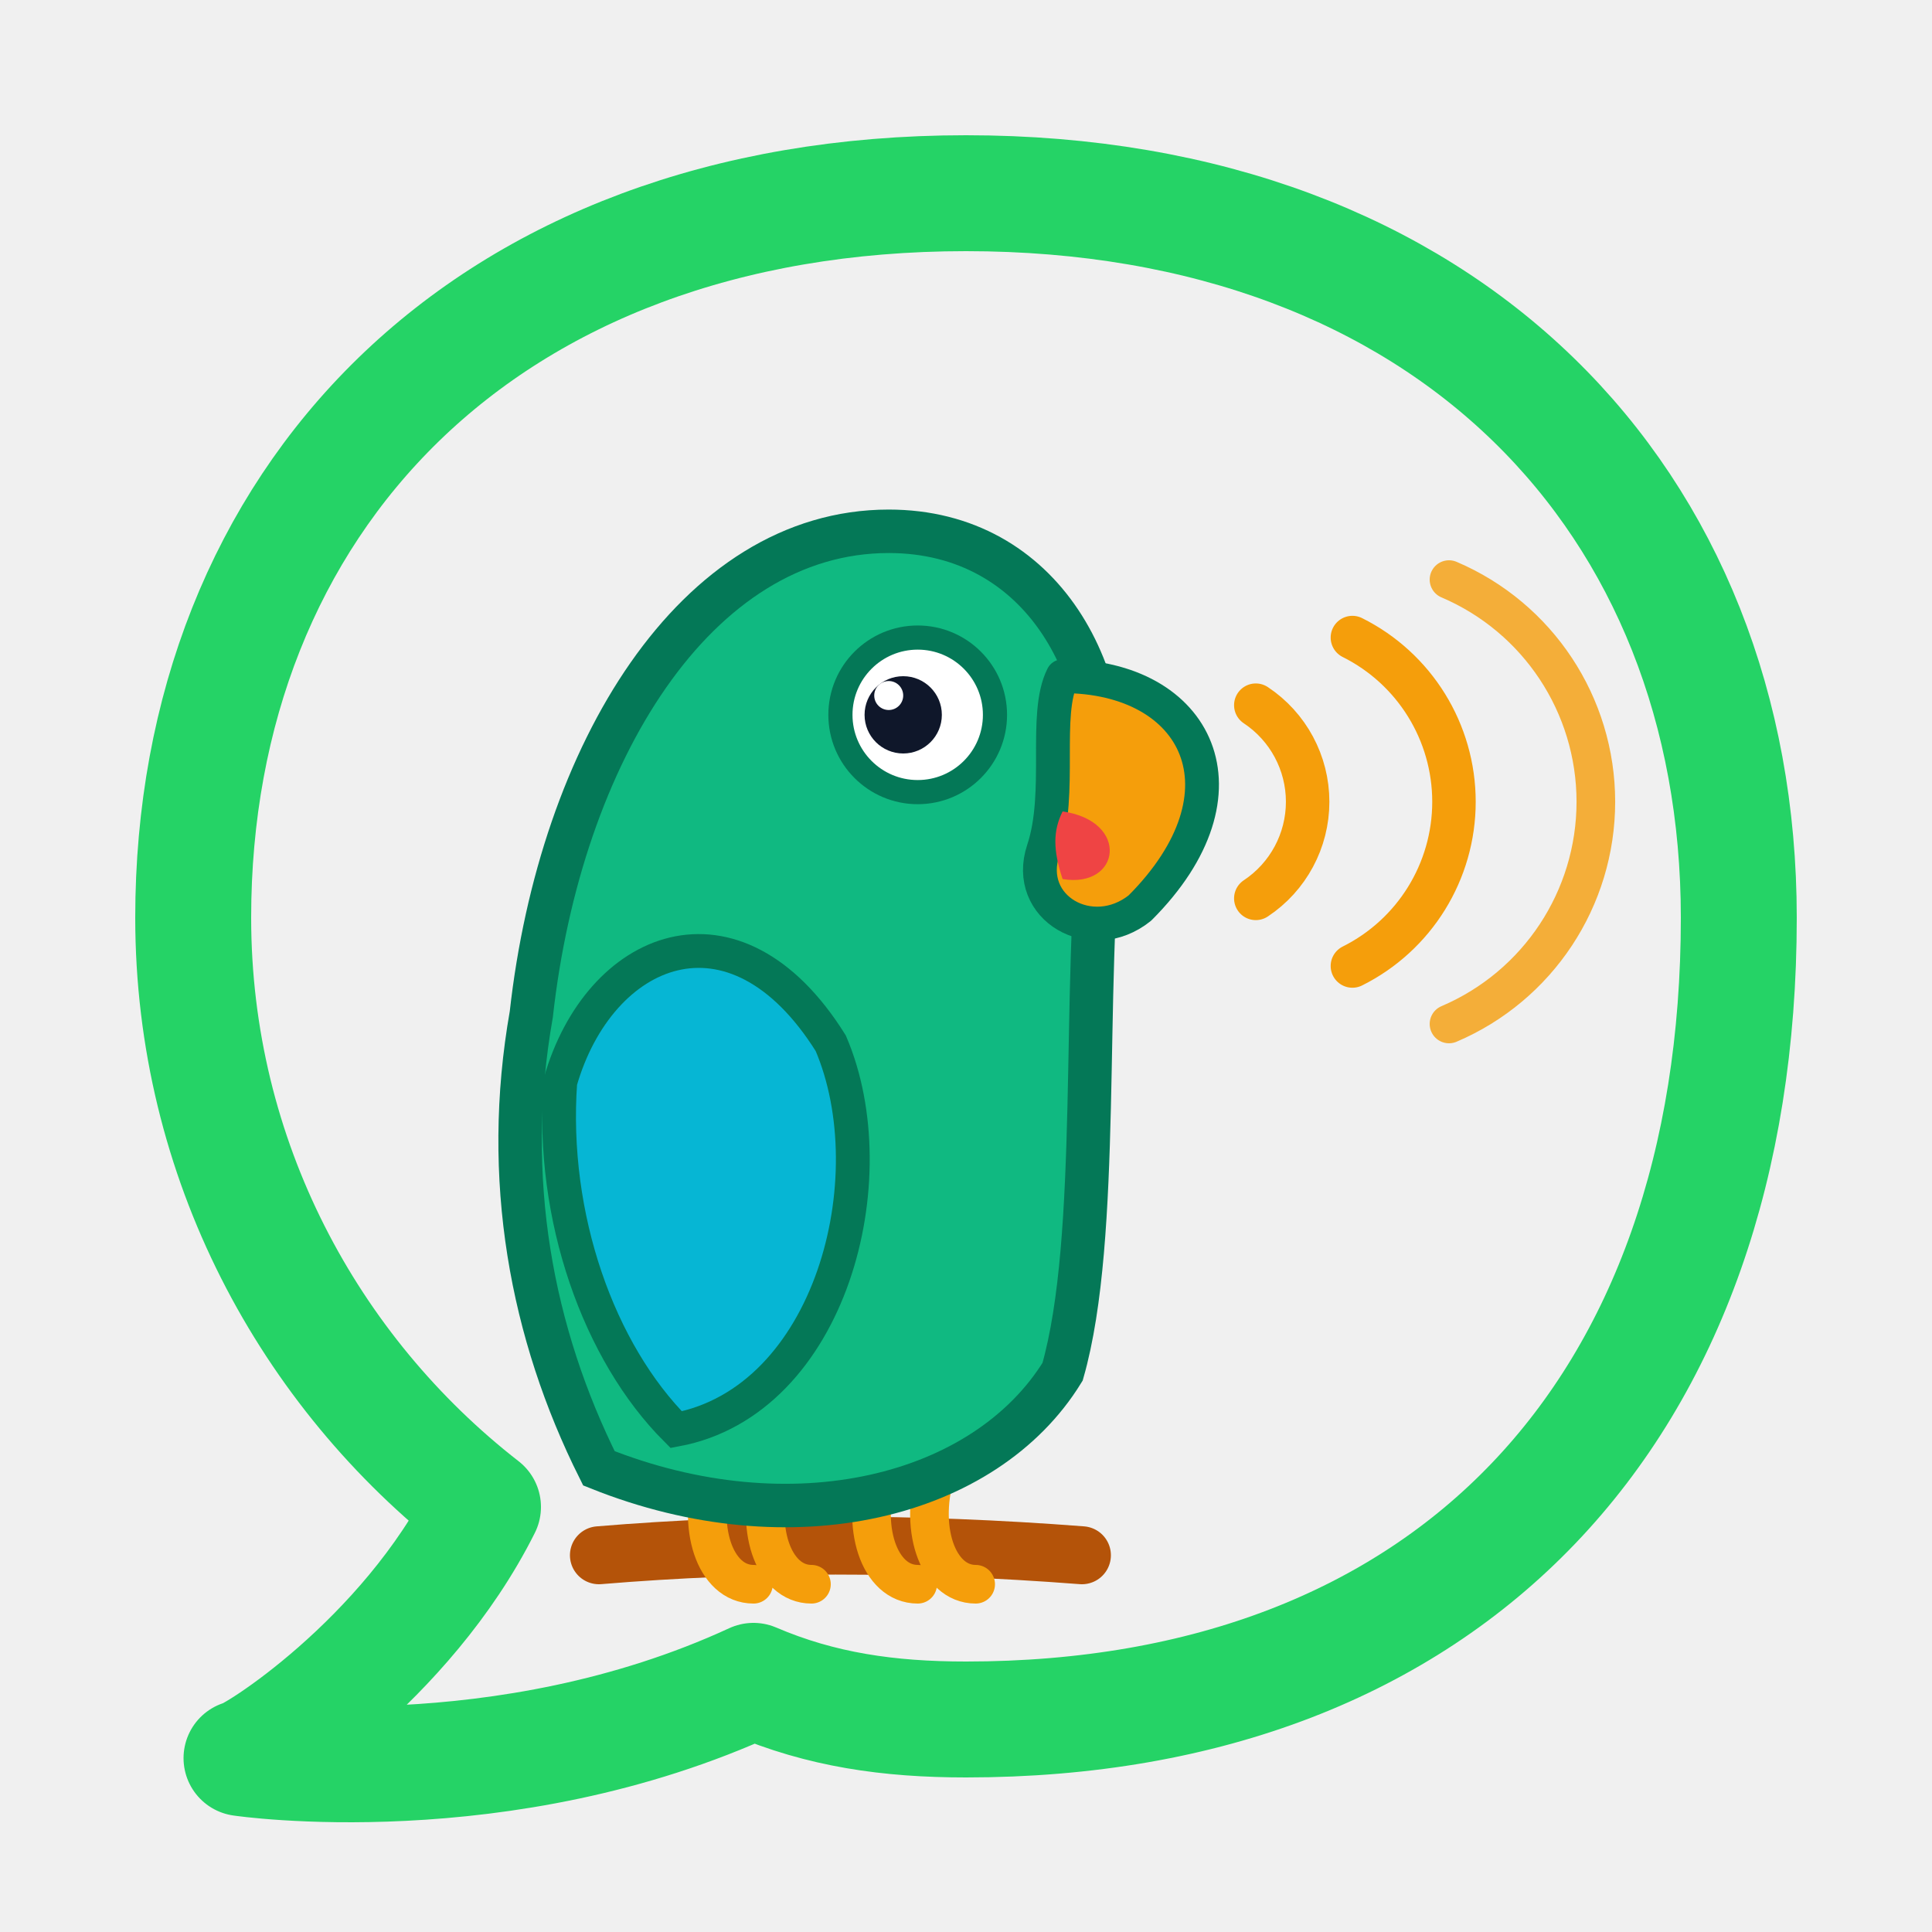
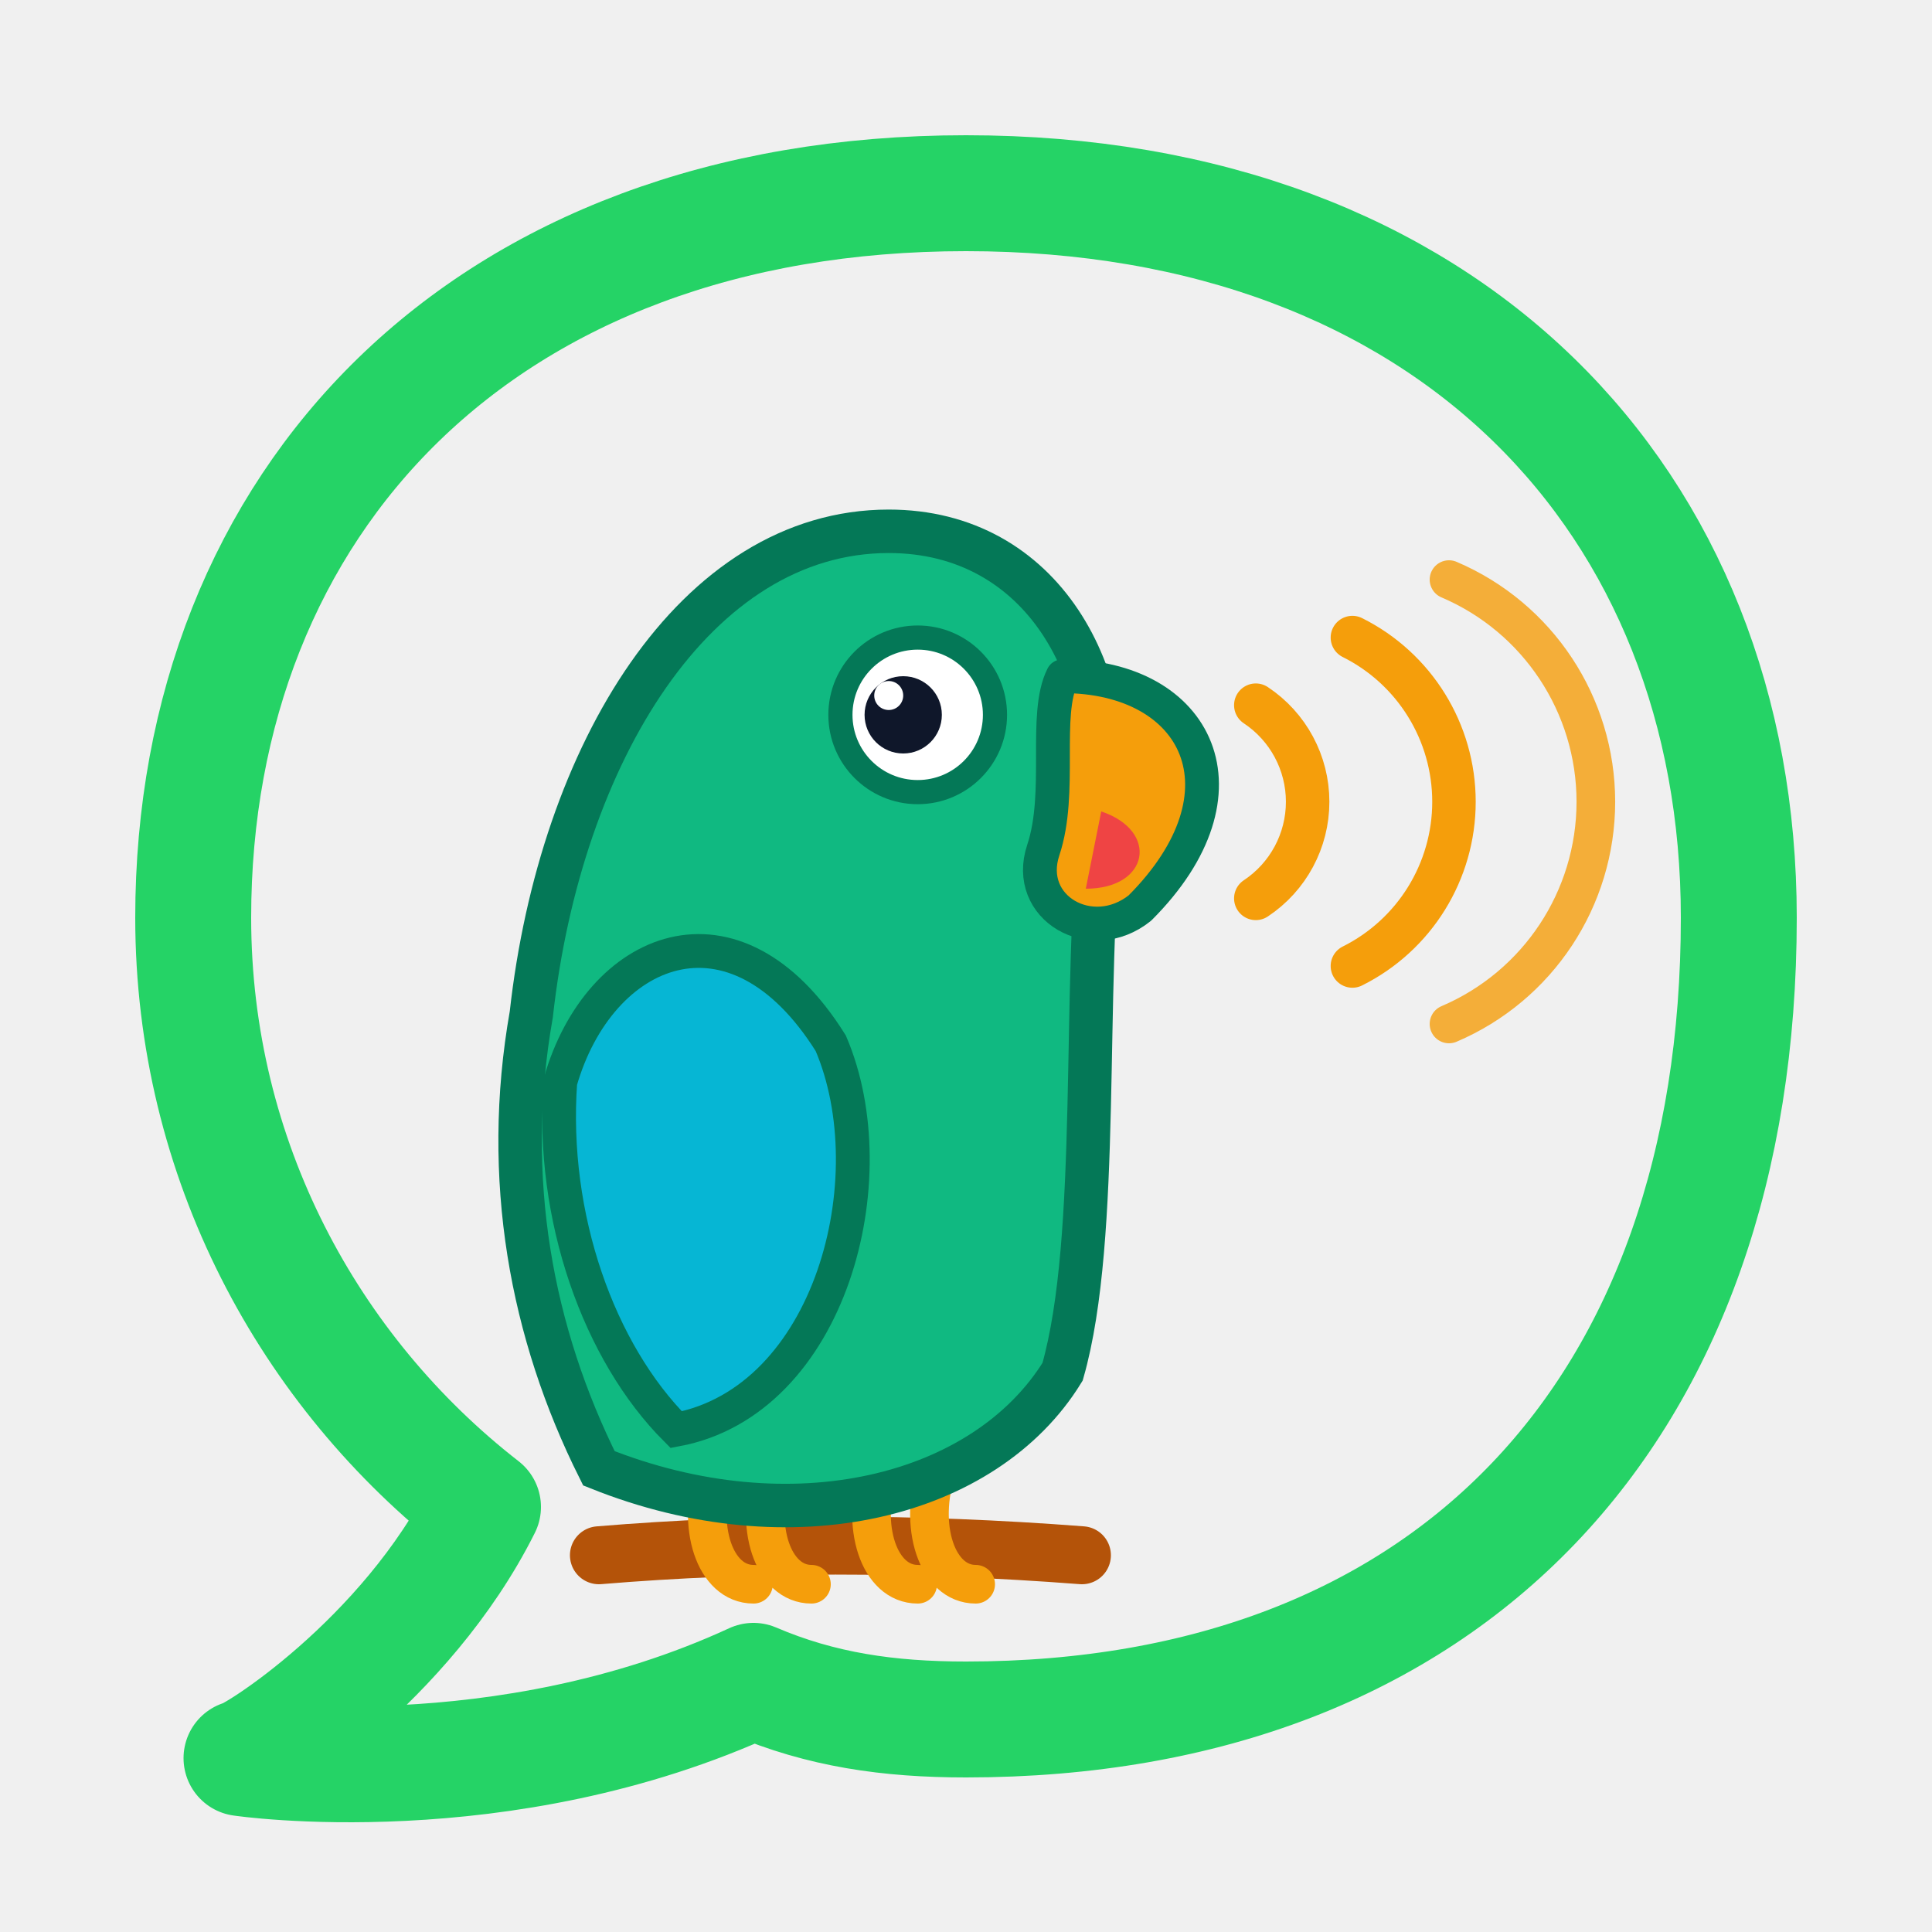
<svg xmlns="http://www.w3.org/2000/svg" viewBox="0 0 200 200" fill="none">
  <path d="M 100 20 C 50 20 20 52 20 95 C 20 120 32 142 50 156 C 42 172 26 182 25 182 C 25 182 52 186 78 174 C 85 177 92 178 100 178 C 150 178 180 146 180 95 C 180 52 150 20 100 20 Z" fill="none" stroke="#25D366" stroke-width="12" stroke-linecap="round" stroke-linejoin="round" />
  <path d="M 62 161 Q 86 159 112 161" stroke="#B45309" stroke-width="6" stroke-linecap="round" stroke-linejoin="round" />
  <path d="M 74 152 C 72 158 74 164 78 164 M 80 152 C 78 158 80 164 84 164 M 91 152 C 89 158 91 164 95 164 M 97 152 C 95 158 97 164 101 164" stroke="#F59E0B" stroke-width="4" stroke-linecap="round" />
  <path d="M 62 152 C 55 138 52 122 55 105 C 58 78 72 55 92 55 C 108 55 116 70 114 85 C 112 102 114 128 110 142 C 102 155 82 160 62 152 Z" fill="#10B981" stroke="#047857" stroke-width="4.5" />
  <path d="M 58 112 C 62 98 76 92 86 108 C 92 122 86 145 70 148 C 62 140 57 126 58 112 Z" fill="#06B6D4" stroke="#047857" stroke-width="3.5" />
  <circle cx="95" cy="74" r="8" fill="#FFFFFF" stroke="#047857" stroke-width="2.5" />
  <circle cx="93.5" cy="74" r="4" fill="#0F172A" />
  <circle cx="92" cy="72" r="1.5" fill="#FFFFFF" />
  <path d="M 110 70 C 124 70 130 82 118 94 C 113 98 106 94 108 88 C 110 82 108 74 110 70 Z" fill="#F59E0B" stroke="#047857" stroke-width="3.5" stroke-linejoin="round" />
-   <path d="M 110 84 C 117 85 116 92 110 91 C 109 88 109 86 110 84 Z" fill="#EF4444" />
+   <path d="M 114 84 C 120 86 119 92 112.4 92 C 113.2 88 113.6 86 114 84 Z" fill="#EF4444" />
  <path d="M 130 73 A 12 12 0 0 1 130 93" fill="none" stroke="#F59E0B" stroke-width="4.5" stroke-linecap="round" />
  <path d="M 140 66 A 19 19 0 0 1 140 100" fill="none" stroke="#F59E0B" stroke-width="4.5" stroke-linecap="round" />
  <path d="M 150 60 A 25 25 0 0 1 150 106" fill="none" stroke="#F59E0B" stroke-width="4" stroke-linecap="round" opacity="0.8" />
</svg>
